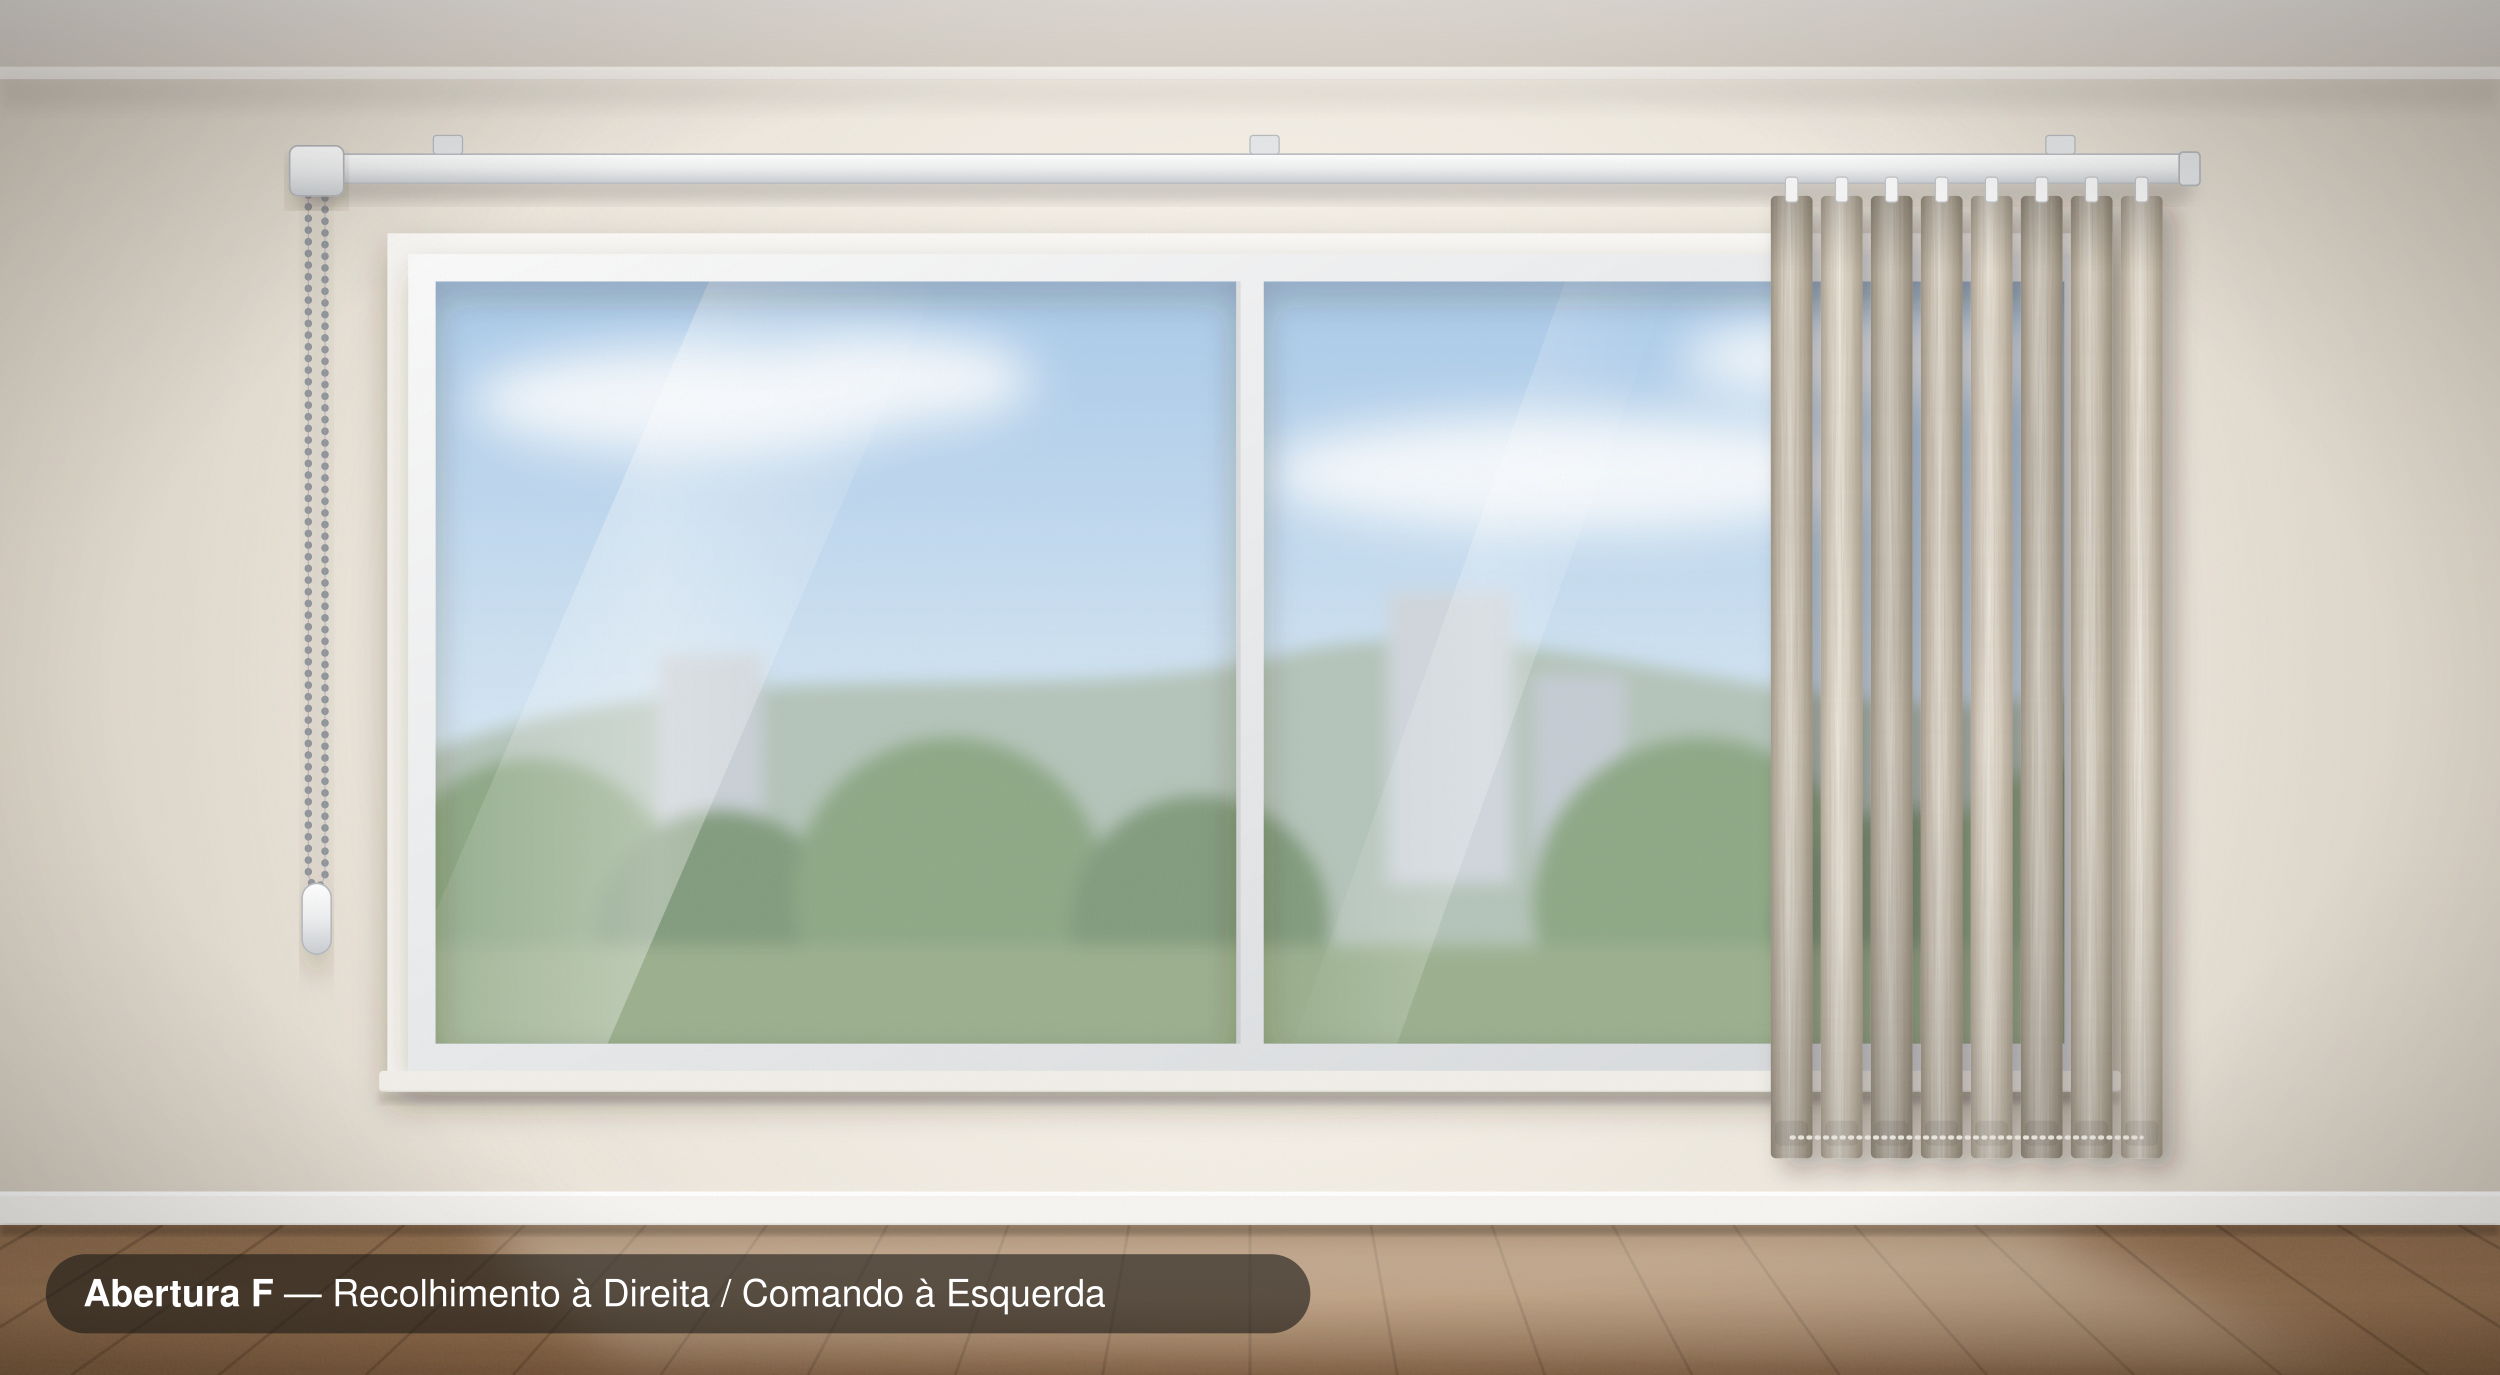
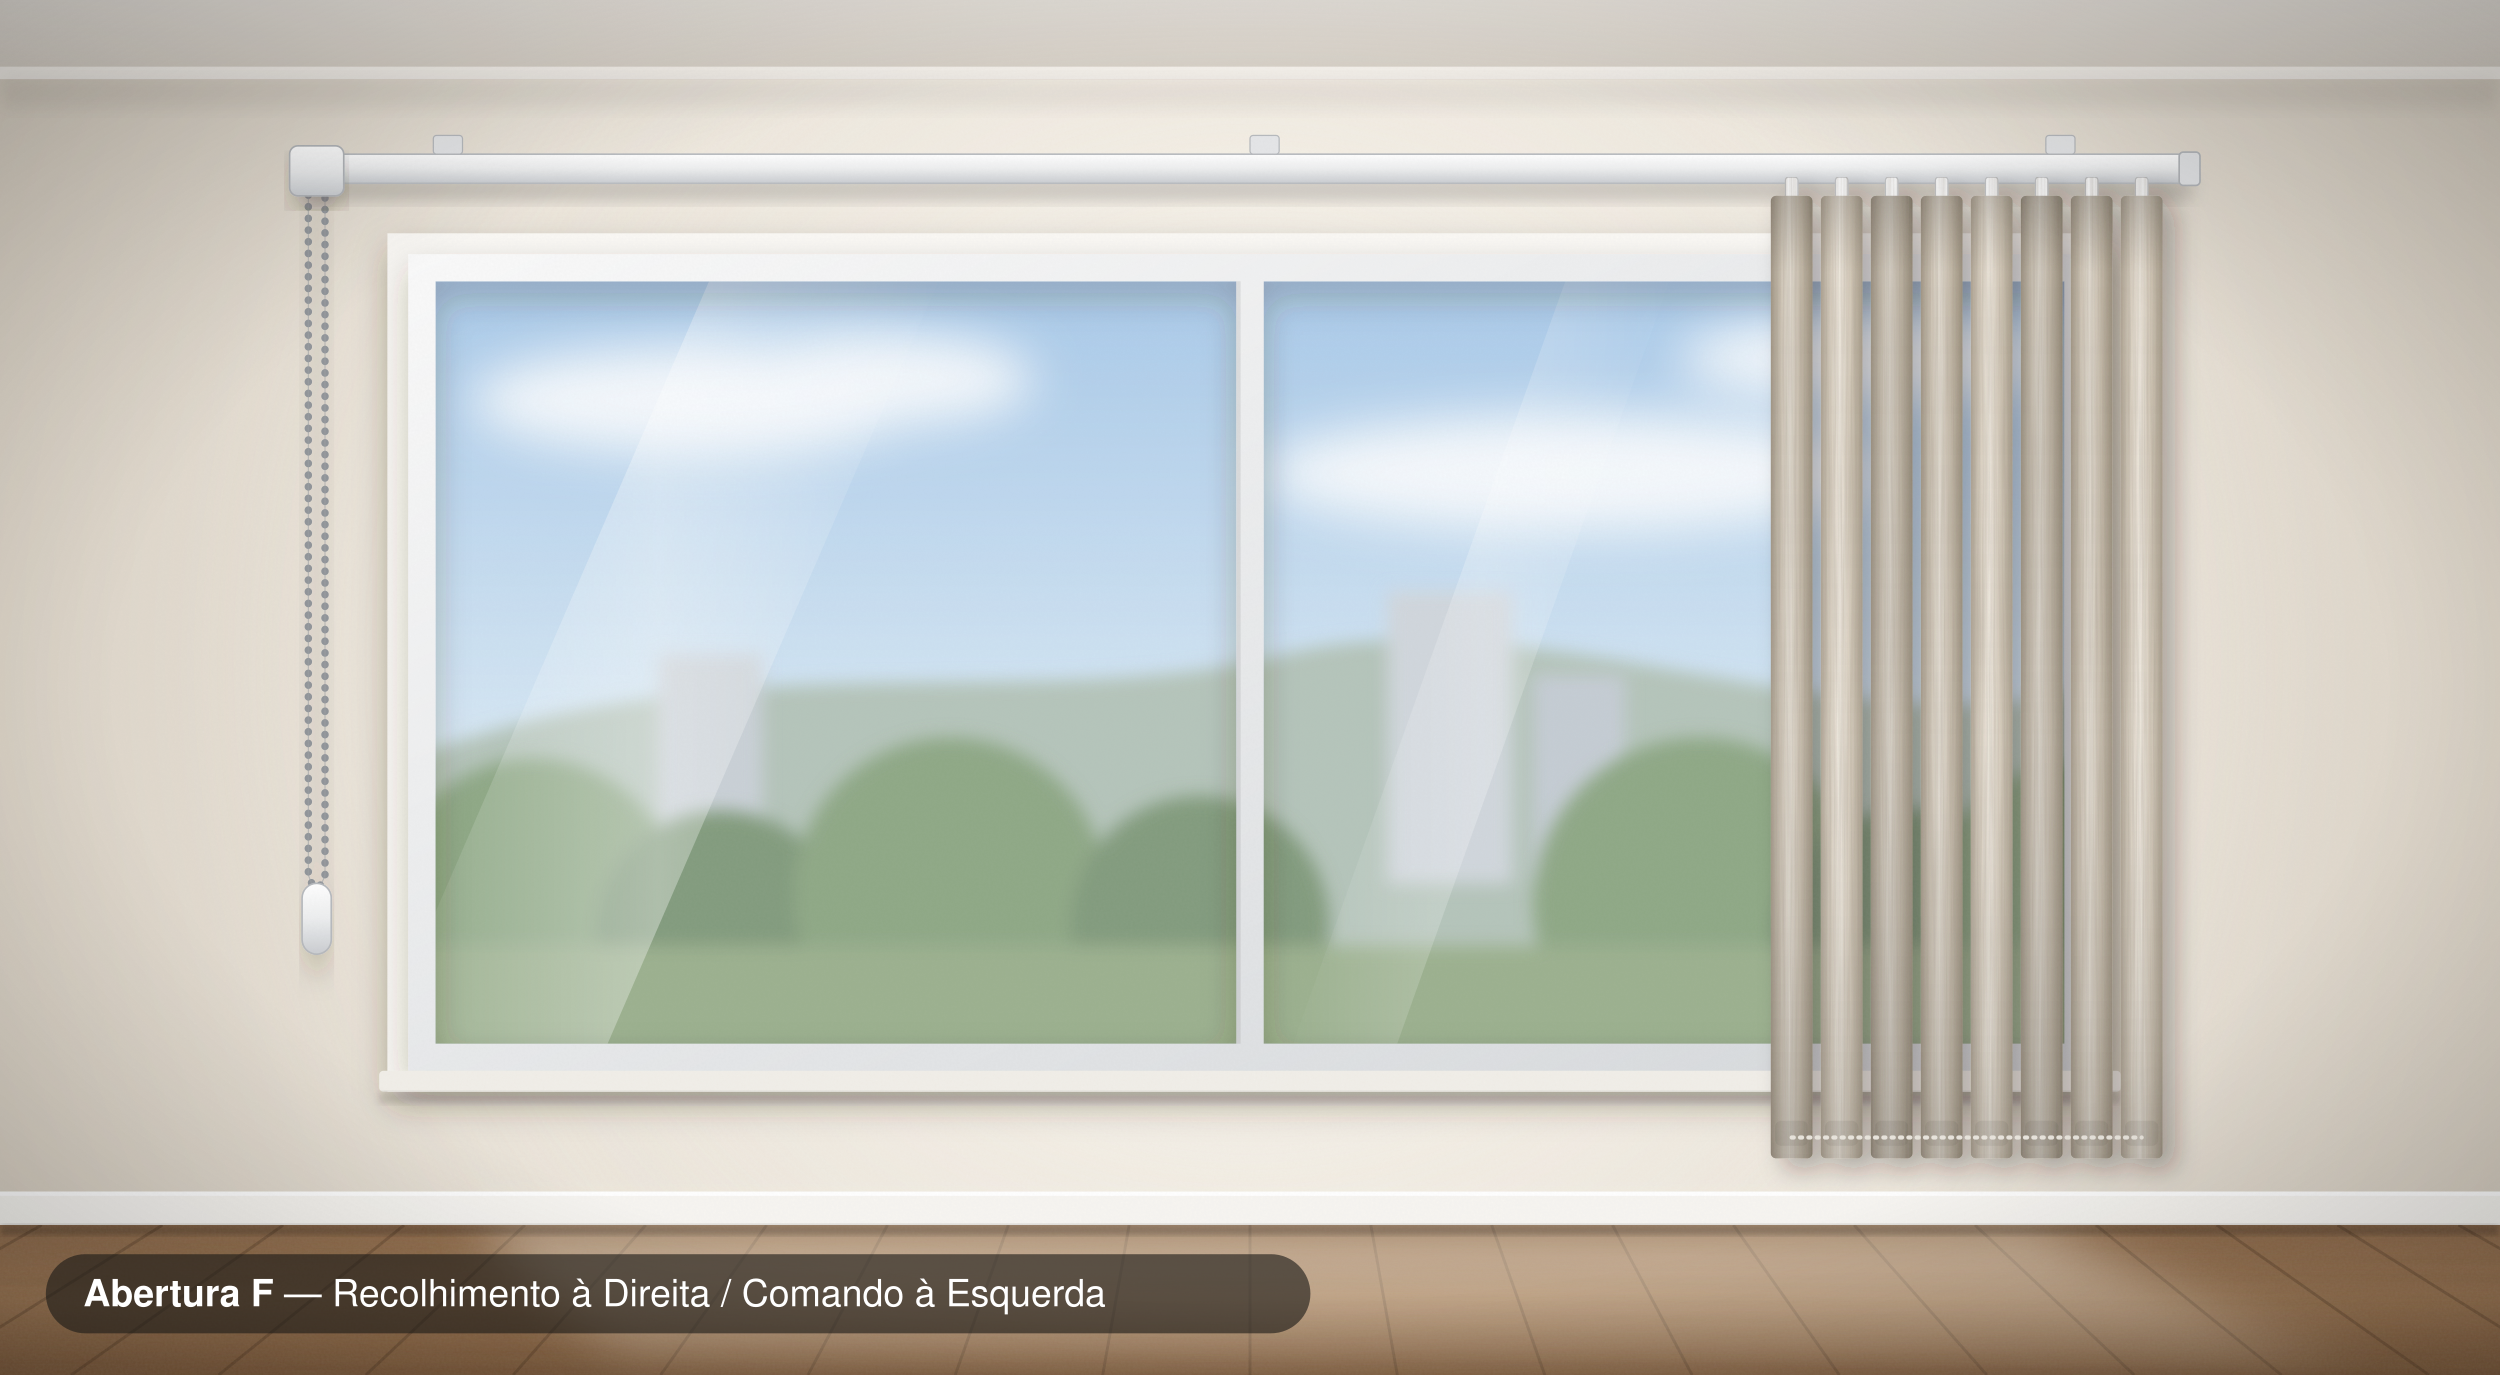
<svg xmlns="http://www.w3.org/2000/svg" viewBox="0 0 1200 660" width="1200" height="660" role="img" aria-label="Abertura F: Recolhimento à Direita / Comando à Esquerda">
  <defs>
    <radialGradient id="parede" cx="600" cy="318" r="760" gradientUnits="userSpaceOnUse">
      <stop offset="0" stop-color="#F6F1EA" />
      <stop offset=".55" stop-color="#E8E1D6" />
      <stop offset="1" stop-color="#CFC6B8" />
    </radialGradient>
    <linearGradient id="teto" x1="0" y1="0" x2="0" y2="1">
      <stop offset="0" stop-color="#E6E1DA" />
      <stop offset="1" stop-color="#D3CCC2" />
    </linearGradient>
    <linearGradient id="piso" x1="0" y1="0" x2="0" y2="1">
      <stop offset="0" stop-color="#8E6A4B" />
      <stop offset=".5" stop-color="#9F7854" />
      <stop offset="1" stop-color="#7A5739" />
    </linearGradient>
    <linearGradient id="luzPiso" x1="0" y1="0" x2="0" y2="1">
      <stop offset="0" stop-color="#FFF6E6" stop-opacity=".55" />
      <stop offset="1" stop-color="#FFF6E6" stop-opacity=".12" />
    </linearGradient>
    <linearGradient id="ceu" x1="0" y1="0" x2="0" y2="1">
      <stop offset="0" stop-color="#8DB8E2" />
      <stop offset=".6" stop-color="#C9DFF0" />
      <stop offset="1" stop-color="#E9F1F4" />
    </linearGradient>
    <linearGradient id="aluminio" x1="0" y1="0" x2="0" y2="1">
      <stop offset="0" stop-color="#FFFFFF" />
      <stop offset=".5" stop-color="#ECEDEE" />
      <stop offset="1" stop-color="#C9CCD0" />
    </linearGradient>
    <linearGradient id="caixilho" x1="0" y1="0" x2="1" y2="1">
      <stop offset="0" stop-color="#FAFAFA" />
      <stop offset="1" stop-color="#D5D8DB" />
    </linearGradient>
    <linearGradient id="lamina" x1="0" y1="0" x2="1" y2="0">
      <stop offset="0" stop-color="#A89C8A" />
      <stop offset=".25" stop-color="#D9CFBF" />
      <stop offset=".45" stop-color="#EEE7DB" />
      <stop offset=".7" stop-color="#D3C8B6" />
      <stop offset="1" stop-color="#9F937F" />
    </linearGradient>
    <linearGradient id="laminaAltura" x1="0" y1="0" x2="0" y2="1">
      <stop offset="0" stop-color="#000" stop-opacity=".18" />
      <stop offset=".08" stop-color="#000" stop-opacity="0" />
      <stop offset=".55" stop-color="#FFF" stop-opacity=".06" />
      <stop offset="1" stop-color="#000" stop-opacity=".16" />
    </linearGradient>
    <linearGradient id="reflexo" x1="0" y1="0" x2="1" y2="0">
      <stop offset="0" stop-color="#FFF" stop-opacity="0" />
      <stop offset=".5" stop-color="#FFF" stop-opacity=".35" />
      <stop offset="1" stop-color="#FFF" stop-opacity="0" />
    </linearGradient>
    <radialGradient id="vinheta" cx=".5" cy=".5" r=".75">
      <stop offset=".6" stop-color="#000" stop-opacity="0" />
      <stop offset="1" stop-color="#000" stop-opacity=".28" />
    </radialGradient>
    <radialGradient id="brilhoJanela" cx="600" cy="318" r="520" gradientUnits="userSpaceOnUse">
      <stop offset="0" stop-color="#FFFBF2" stop-opacity=".55" />
      <stop offset="1" stop-color="#FFFBF2" stop-opacity="0" />
    </radialGradient>
    <clipPath id="vaos">
      <rect x="209" y="135" width="384.5" height="366" />
      <rect x="606.5" y="135" width="384.5" height="366" />
    </clipPath>
    <clipPath id="pisoClip">
      <rect x="0" y="588" width="1200" height="72" />
    </clipPath>
    <filter id="desfoque4" x="-10%" y="-30%" width="120%" height="160%">
      <feGaussianBlur stdDeviation="4" />
    </filter>
    <filter id="desfoque2">
      <feGaussianBlur stdDeviation="1.6" />
    </filter>
    <filter id="desfoque12" x="-20%" y="-50%" width="140%" height="200%">
      <feGaussianBlur stdDeviation="12" />
    </filter>
    <filter id="sombra" x="-10%" y="-20%" width="120%" height="150%">
      <feDropShadow dx="0" dy="7" stdDeviation="8" flood-color="#3A2E22" flood-opacity=".28" />
    </filter>
    <filter id="sombraLaminas" x="-10%" y="-5%" width="125%" height="115%">
      <feDropShadow dx="6" dy="5" stdDeviation="6" flood-color="#2E2418" flood-opacity=".32" />
    </filter>
    <filter id="tecido" x="0" y="0" width="100%" height="100%">
      <feTurbulence type="fractalNoise" baseFrequency="0.9 0.015" numOctaves="2" seed="4" result="n" />
      <feColorMatrix in="n" type="matrix" values="0 0 0 0 .35  0 0 0 0 .30  0 0 0 0 .24  0 0 0 .55 -.12" result="nc" />
      <feComposite in="nc" in2="SourceGraphic" operator="in" result="t" />
      <feMerge>
        <feMergeNode in="SourceGraphic" />
        <feMergeNode in="t" />
      </feMerge>
    </filter>
    <filter id="grao" x="0" y="0" width="100%" height="100%">
      <feTurbulence type="fractalNoise" baseFrequency=".85" numOctaves="2" seed="9" />
      <feColorMatrix type="matrix" values="0 0 0 0 .5  0 0 0 0 .5  0 0 0 0 .5  0 0 0 .07 0" />
    </filter>
    <filter id="veios" x="0" y="0" width="100%" height="100%">
      <feTurbulence type="fractalNoise" baseFrequency="0.004 0.18" numOctaves="3" seed="2" />
      <feColorMatrix type="matrix" values="0 0 0 0 .25  0 0 0 0 .14  0 0 0 0 .06  0 0 0 .5 -.1" />
    </filter>
  </defs>
  <rect width="1200" height="660" fill="url(#parede)" />
  <rect width="1200" height="660" fill="url(#brilhoJanela)" />
  <rect width="1200" height="38" fill="url(#teto)" />
  <rect y="32" width="1200" height="6" fill="#F3EFE9" />
  <rect y="38" width="1200" height="14" fill="#000" opacity=".06" filter="url(#desfoque4)" />
  <rect y="588" width="1200" height="72" fill="url(#piso)" />
  <rect y="588" width="1200" height="72" filter="url(#veios)" />
  <g clip-path="url(#pisoClip)" stroke="#3E2817" stroke-opacity=".28" stroke-width="1.4">
    <line x1="-328" y1="588" x2="-531.7" y2="660" />
    <line x1="-270" y1="588" x2="-461" y2="660" />
    <line x1="-212" y1="588" x2="-390.2" y2="660" />
    <line x1="-154" y1="588" x2="-319.5" y2="660" />
    <line x1="-96" y1="588" x2="-248.8" y2="660" />
    <line x1="-38" y1="588" x2="-178" y2="660" />
    <line x1="20" y1="588" x2="-107.3" y2="660" />
    <line x1="78" y1="588" x2="-36.6" y2="660" />
    <line x1="136" y1="588" x2="34.1" y2="660" />
    <line x1="194" y1="588" x2="104.9" y2="660" />
    <line x1="252" y1="588" x2="175.6" y2="660" />
    <line x1="310" y1="588" x2="246.3" y2="660" />
    <line x1="368" y1="588" x2="317.1" y2="660" />
    <line x1="426" y1="588" x2="387.8" y2="660" />
    <line x1="484" y1="588" x2="458.5" y2="660" />
    <line x1="542" y1="588" x2="529.3" y2="660" />
    <line x1="600" y1="588" x2="600" y2="660" />
    <line x1="658" y1="588" x2="670.7" y2="660" />
    <line x1="716" y1="588" x2="741.5" y2="660" />
    <line x1="774" y1="588" x2="812.2" y2="660" />
    <line x1="832" y1="588" x2="882.9" y2="660" />
    <line x1="890" y1="588" x2="953.7" y2="660" />
    <line x1="948" y1="588" x2="1024.4" y2="660" />
    <line x1="1006" y1="588" x2="1095.1" y2="660" />
    <line x1="1064" y1="588" x2="1165.9" y2="660" />
    <line x1="1122" y1="588" x2="1236.6" y2="660" />
    <line x1="1180" y1="588" x2="1307.3" y2="660" />
    <line x1="1238" y1="588" x2="1378" y2="660" />
    <line x1="1296" y1="588" x2="1448.8" y2="660" />
    <line x1="1354" y1="588" x2="1519.5" y2="660" />
    <line x1="1412" y1="588" x2="1590.2" y2="660" />
    <line x1="1470" y1="588" x2="1661" y2="660" />
    <line x1="1528" y1="588" x2="1731.7" y2="660" />
  </g>
  <polygon points="226,588 974,588 1144,660 306,660" fill="url(#luzPiso)" filter="url(#desfoque12)" />
  <rect y="572" width="1200" height="16" fill="#F7F5F1" />
  <rect y="572" width="1200" height="2" fill="#FFFFFF" />
  <rect y="588" width="1200" height="5" fill="#000" opacity=".22" filter="url(#desfoque2)" />
  <rect x="186" y="112" width="828" height="412" fill="#FBF9F5" filter="url(#sombra)" />
  <g clip-path="url(#vaos)">
    <rect x="196" y="122" width="808" height="392" fill="url(#ceu)" />
    <g fill="#FFFFFF" opacity=".85" filter="url(#desfoque12)">
      <ellipse cx="336" cy="192" rx="110" ry="26" />
      <ellipse cx="426" cy="182" rx="70" ry="22" />
      <ellipse cx="756" cy="227" rx="150" ry="28" />
      <ellipse cx="896" cy="172" rx="90" ry="20" />
    </g>
    <path d="M196 364 C356 304 496 344 616 314 S896 364 1004 329 V514 H196 Z" fill="#9FB3A6" filter="url(#desfoque4)" />
    <g filter="url(#desfoque4)">
      <rect x="666" y="284" width="60" height="140" fill="#C3CBD2" />
      <rect x="736" y="324" width="44" height="100" fill="#B4BEC7" />
      <rect x="316" y="314" width="50" height="110" fill="#BAC3CB" />
    </g>
    <g filter="url(#desfoque4)">
      <circle cx="256" cy="434" r="70" fill="#6E8F64" />
      <circle cx="346" cy="449" r="60" fill="#5F7F58" />
      <circle cx="456" cy="429" r="75" fill="#6E8F64" />
      <circle cx="576" cy="444" r="62" fill="#5F7F58" />
      <circle cx="816" cy="434" r="80" fill="#6E8F64" />
      <circle cx="916" cy="454" r="66" fill="#5F7F58" />
      <circle cx="996" cy="436" r="70" fill="#6E8F64" />
      <rect x="196" y="454" width="808" height="60" fill="#7F9A6E" />
    </g>
    <rect x="196" y="122" width="808" height="392" fill="#FFFFFF" opacity=".22" />
    <polygon points="346,122 456,122 286,514 176,514" fill="url(#reflexo)" />
    <polygon points="756,122 806,122 666,514 616,514" fill="url(#reflexo)" opacity=".7" />
  </g>
  <g filter="url(#sombra)">
    <path fill-rule="evenodd" fill="url(#caixilho)" d="M196 122 h808 v392 h-808 Z       M209 135 h384.5 v366 h-384.5 Z       M606.5 135 h384.5 v366 h-384.5 Z" />
  </g>
  <rect x="593.5" y="135" width="2" height="366" fill="#000" opacity=".08" />
  <rect x="182" y="514" width="836" height="10" rx="2" fill="#F1EEE8" />
  <rect x="182" y="524" width="836" height="6" fill="#000" opacity=".12" filter="url(#desfoque2)" />
  <rect x="148" y="86" width="904" height="10" fill="#000" opacity=".18" filter="url(#desfoque4)" />
  <rect x="148" y="74" width="904" height="14" rx="3" fill="url(#aluminio)" stroke="#B8BBBF" stroke-width=".8" />
  <rect x="144" y="73" width="10" height="16" rx="2" fill="#E2E3E5" stroke="#B0B3B7" stroke-width=".8" />
  <rect x="1046" y="73" width="10" height="16" rx="2" fill="#E2E3E5" stroke="#B0B3B7" stroke-width=".8" />
  <rect x="208" y="65" width="14" height="9" rx="1.5" fill="#E4E5E7" stroke="#B5B8BC" stroke-width=".6" />
  <rect x="600" y="65" width="14" height="9" rx="1.5" fill="#E4E5E7" stroke="#B5B8BC" stroke-width=".6" />
  <rect x="982" y="65" width="14" height="9" rx="1.5" fill="#E4E5E7" stroke="#B5B8BC" stroke-width=".6" />
  <g filter="url(#sombraLaminas)">
    <g filter="url(#tecido)">
-       <rect x="850" y="94" width="20" height="462" rx="2.5" fill="url(#lamina)" />
-       <rect x="874" y="94" width="20" height="462" rx="2.5" fill="url(#lamina)" />
-       <rect x="898" y="94" width="20" height="462" rx="2.5" fill="url(#lamina)" />
-       <rect x="922" y="94" width="20" height="462" rx="2.5" fill="url(#lamina)" />
-       <rect x="946" y="94" width="20" height="462" rx="2.5" fill="url(#lamina)" />
-       <rect x="970" y="94" width="20" height="462" rx="2.5" fill="url(#lamina)" />
-       <rect x="994" y="94" width="20" height="462" rx="2.5" fill="url(#lamina)" />
-       <rect x="1018" y="94" width="20" height="462" rx="2.5" fill="url(#lamina)" />
-     </g>
-   </g>
-   <rect x="850" y="94" width="20" height="462" rx="2.5" fill="url(#laminaAltura)" />
-   <rect x="874" y="94" width="20" height="462" rx="2.5" fill="url(#laminaAltura)" />
-   <rect x="898" y="94" width="20" height="462" rx="2.5" fill="url(#laminaAltura)" />
-   <rect x="922" y="94" width="20" height="462" rx="2.5" fill="url(#laminaAltura)" />
-   <rect x="946" y="94" width="20" height="462" rx="2.5" fill="url(#laminaAltura)" />
-   <rect x="970" y="94" width="20" height="462" rx="2.5" fill="url(#laminaAltura)" />
-   <rect x="994" y="94" width="20" height="462" rx="2.5" fill="url(#laminaAltura)" />
-   <rect x="1018" y="94" width="20" height="462" rx="2.5" fill="url(#laminaAltura)" />
-   <rect x="850" y="94" width="20" height="462" rx="2.5" fill="#000" opacity="0.05" />
-   <rect x="874" y="94" width="20" height="462" rx="2.5" fill="#FFF" opacity="0.07" />
-   <rect x="898" y="94" width="20" height="462" rx="2.5" fill="#000" opacity="0.1" />
-   <rect x="922" y="94" width="20" height="462" rx="2.5" fill="#000" opacity="0.05" />
-   <rect x="946" y="94" width="20" height="462" rx="2.5" fill="#FFF" opacity="0.07" />
-   <rect x="970" y="94" width="20" height="462" rx="2.5" fill="#000" opacity="0.1" />
-   <rect x="994" y="94" width="20" height="462" rx="2.5" fill="#000" opacity="0.05" />
-   <rect x="1018" y="94" width="20" height="462" rx="2.5" fill="#FFF" opacity="0.07" />
-   <rect x="852" y="538" width="16" height="12" rx="3" fill="#000" opacity=".07" />
-   <rect x="876" y="538" width="16" height="12" rx="3" fill="#000" opacity=".07" />
-   <rect x="900" y="538" width="16" height="12" rx="3" fill="#000" opacity=".07" />
-   <rect x="924" y="538" width="16" height="12" rx="3" fill="#000" opacity=".07" />
-   <rect x="948" y="538" width="16" height="12" rx="3" fill="#000" opacity=".07" />
-   <rect x="972" y="538" width="16" height="12" rx="3" fill="#000" opacity=".07" />
-   <rect x="996" y="538" width="16" height="12" rx="3" fill="#000" opacity=".07" />
-   <rect x="1020" y="538" width="16" height="12" rx="3" fill="#000" opacity=".07" />
-   <line x1="860" y1="546" x2="1028" y2="546" stroke="#E8E4DC" stroke-width="2" stroke-dasharray="1 3" stroke-linecap="round" />
-   <rect x="857" y="85" width="6" height="12" rx="1.5" fill="#F4F4F4" stroke="#BDBFC2" stroke-width=".6" />
-   <rect x="881" y="85" width="6" height="12" rx="1.5" fill="#F4F4F4" stroke="#BDBFC2" stroke-width=".6" />
-   <rect x="905" y="85" width="6" height="12" rx="1.5" fill="#F4F4F4" stroke="#BDBFC2" stroke-width=".6" />
-   <rect x="929" y="85" width="6" height="12" rx="1.5" fill="#F4F4F4" stroke="#BDBFC2" stroke-width=".6" />
-   <rect x="953" y="85" width="6" height="12" rx="1.5" fill="#F4F4F4" stroke="#BDBFC2" stroke-width=".6" />
-   <rect x="977" y="85" width="6" height="12" rx="1.5" fill="#F4F4F4" stroke="#BDBFC2" stroke-width=".6" />
-   <rect x="1001" y="85" width="6" height="12" rx="1.5" fill="#F4F4F4" stroke="#BDBFC2" stroke-width=".6" />
-   <rect x="1025" y="85" width="6" height="12" rx="1.5" fill="#F4F4F4" stroke="#BDBFC2" stroke-width=".6" />
+       <g transform="translate(860 0)">
+         <rect x="-3" y="85" width="6" height="12" rx="1.5" fill="#F4F4F4" stroke="#BDBFC2" stroke-width=".6" />
+         <rect x="-10" y="94" width="20" height="462" rx="2.5" fill="url(#lamina)" />
+         <rect x="-10" y="94" width="20" height="462" rx="2.5" fill="url(#laminaAltura)" />
+         <rect x="-10" y="94" width="20" height="462" rx="2.5" fill="#000" opacity="0.05" />
+         <rect x="-8" y="538" width="16" height="12" rx="3" fill="#000" opacity=".07" />
+       </g>
+       <g transform="translate(884 0)">
+         <rect x="-3" y="85" width="6" height="12" rx="1.5" fill="#F4F4F4" stroke="#BDBFC2" stroke-width=".6" />
+         <rect x="-10" y="94" width="20" height="462" rx="2.5" fill="url(#lamina)" />
+         <rect x="-10" y="94" width="20" height="462" rx="2.5" fill="url(#laminaAltura)" />
+         <rect x="-10" y="94" width="20" height="462" rx="2.5" fill="#FFF" opacity="0.07" />
+         <rect x="-8" y="538" width="16" height="12" rx="3" fill="#000" opacity=".07" />
+       </g>
+       <g transform="translate(908 0)">
+         <rect x="-3" y="85" width="6" height="12" rx="1.5" fill="#F4F4F4" stroke="#BDBFC2" stroke-width=".6" />
+         <rect x="-10" y="94" width="20" height="462" rx="2.5" fill="url(#lamina)" />
+         <rect x="-10" y="94" width="20" height="462" rx="2.5" fill="url(#laminaAltura)" />
+         <rect x="-10" y="94" width="20" height="462" rx="2.5" fill="#000" opacity="0.1" />
+         <rect x="-8" y="538" width="16" height="12" rx="3" fill="#000" opacity=".07" />
+       </g>
+       <g transform="translate(932 0)">
+         <rect x="-3" y="85" width="6" height="12" rx="1.5" fill="#F4F4F4" stroke="#BDBFC2" stroke-width=".6" />
+         <rect x="-10" y="94" width="20" height="462" rx="2.5" fill="url(#lamina)" />
+         <rect x="-10" y="94" width="20" height="462" rx="2.5" fill="url(#laminaAltura)" />
+         <rect x="-10" y="94" width="20" height="462" rx="2.5" fill="#000" opacity="0.05" />
+         <rect x="-8" y="538" width="16" height="12" rx="3" fill="#000" opacity=".07" />
+       </g>
+       <g transform="translate(956 0)">
+         <rect x="-3" y="85" width="6" height="12" rx="1.5" fill="#F4F4F4" stroke="#BDBFC2" stroke-width=".6" />
+         <rect x="-10" y="94" width="20" height="462" rx="2.5" fill="url(#lamina)" />
+         <rect x="-10" y="94" width="20" height="462" rx="2.5" fill="url(#laminaAltura)" />
+         <rect x="-10" y="94" width="20" height="462" rx="2.5" fill="#FFF" opacity="0.07" />
+         <rect x="-8" y="538" width="16" height="12" rx="3" fill="#000" opacity=".07" />
+       </g>
+       <g transform="translate(980 0)">
+         <rect x="-3" y="85" width="6" height="12" rx="1.5" fill="#F4F4F4" stroke="#BDBFC2" stroke-width=".6" />
+         <rect x="-10" y="94" width="20" height="462" rx="2.5" fill="url(#lamina)" />
+         <rect x="-10" y="94" width="20" height="462" rx="2.5" fill="url(#laminaAltura)" />
+         <rect x="-10" y="94" width="20" height="462" rx="2.5" fill="#000" opacity="0.1" />
+         <rect x="-8" y="538" width="16" height="12" rx="3" fill="#000" opacity=".07" />
+       </g>
+       <g transform="translate(1004 0)">
+         <rect x="-3" y="85" width="6" height="12" rx="1.5" fill="#F4F4F4" stroke="#BDBFC2" stroke-width=".6" />
+         <rect x="-10" y="94" width="20" height="462" rx="2.5" fill="url(#lamina)" />
+         <rect x="-10" y="94" width="20" height="462" rx="2.5" fill="url(#laminaAltura)" />
+         <rect x="-10" y="94" width="20" height="462" rx="2.5" fill="#000" opacity="0.05" />
+         <rect x="-8" y="538" width="16" height="12" rx="3" fill="#000" opacity=".07" />
+       </g>
+       <g transform="translate(1028 0)">
+         <rect x="-3" y="85" width="6" height="12" rx="1.5" fill="#F4F4F4" stroke="#BDBFC2" stroke-width=".6" />
+         <rect x="-10" y="94" width="20" height="462" rx="2.5" fill="url(#lamina)" />
+         <rect x="-10" y="94" width="20" height="462" rx="2.5" fill="url(#laminaAltura)" />
+         <rect x="-10" y="94" width="20" height="462" rx="2.5" fill="#FFF" opacity="0.07" />
+         <rect x="-8" y="538" width="16" height="12" rx="3" fill="#000" opacity=".07" />
+       </g>
+     </g>
+   </g>
+   <g>
+     <line x1="860" y1="546" x2="1028" y2="546" stroke="#E8E4DC" stroke-width="2" stroke-dasharray="1 3" stroke-linecap="round" />
+   </g>
  <g filter="url(#sombra)">
    <path d="M148 88 V420 Q152 432 156 420 V88" stroke="#8F9398" stroke-dasharray="0.1 5.5" stroke-linecap="round" stroke-width="3.6" fill="none" />
    <path d="M148 88 V420 Q152 432 156 420 V88" stroke="#9A9DA1" stroke-width=".6" fill="none" opacity=".6" />
    <rect x="145" y="424" width="14" height="34" rx="7" fill="url(#aluminio)" stroke="#B5B8BC" stroke-width=".8" />
  </g>
  <rect x="139" y="70" width="26" height="24" rx="4" fill="url(#aluminio)" stroke="#B0B3B7" stroke-width=".8" filter="url(#sombra)" />
  <rect width="1200" height="660" fill="url(#vinheta)" />
  <rect width="1200" height="660" filter="url(#grao)" />
  <g>
    <rect x="22" y="602" width="607" height="38" rx="19" fill="#1C1A17" fill-opacity=".62" />
    <text x="40" y="627" font-family="Segoe UI, Helvetica, Arial, sans-serif" font-size="18" fill="#FFFFFF">
      <tspan font-weight="700">Abertura F</tspan> — Recolhimento à Direita / Comando à Esquerda</text>
  </g>
</svg>
